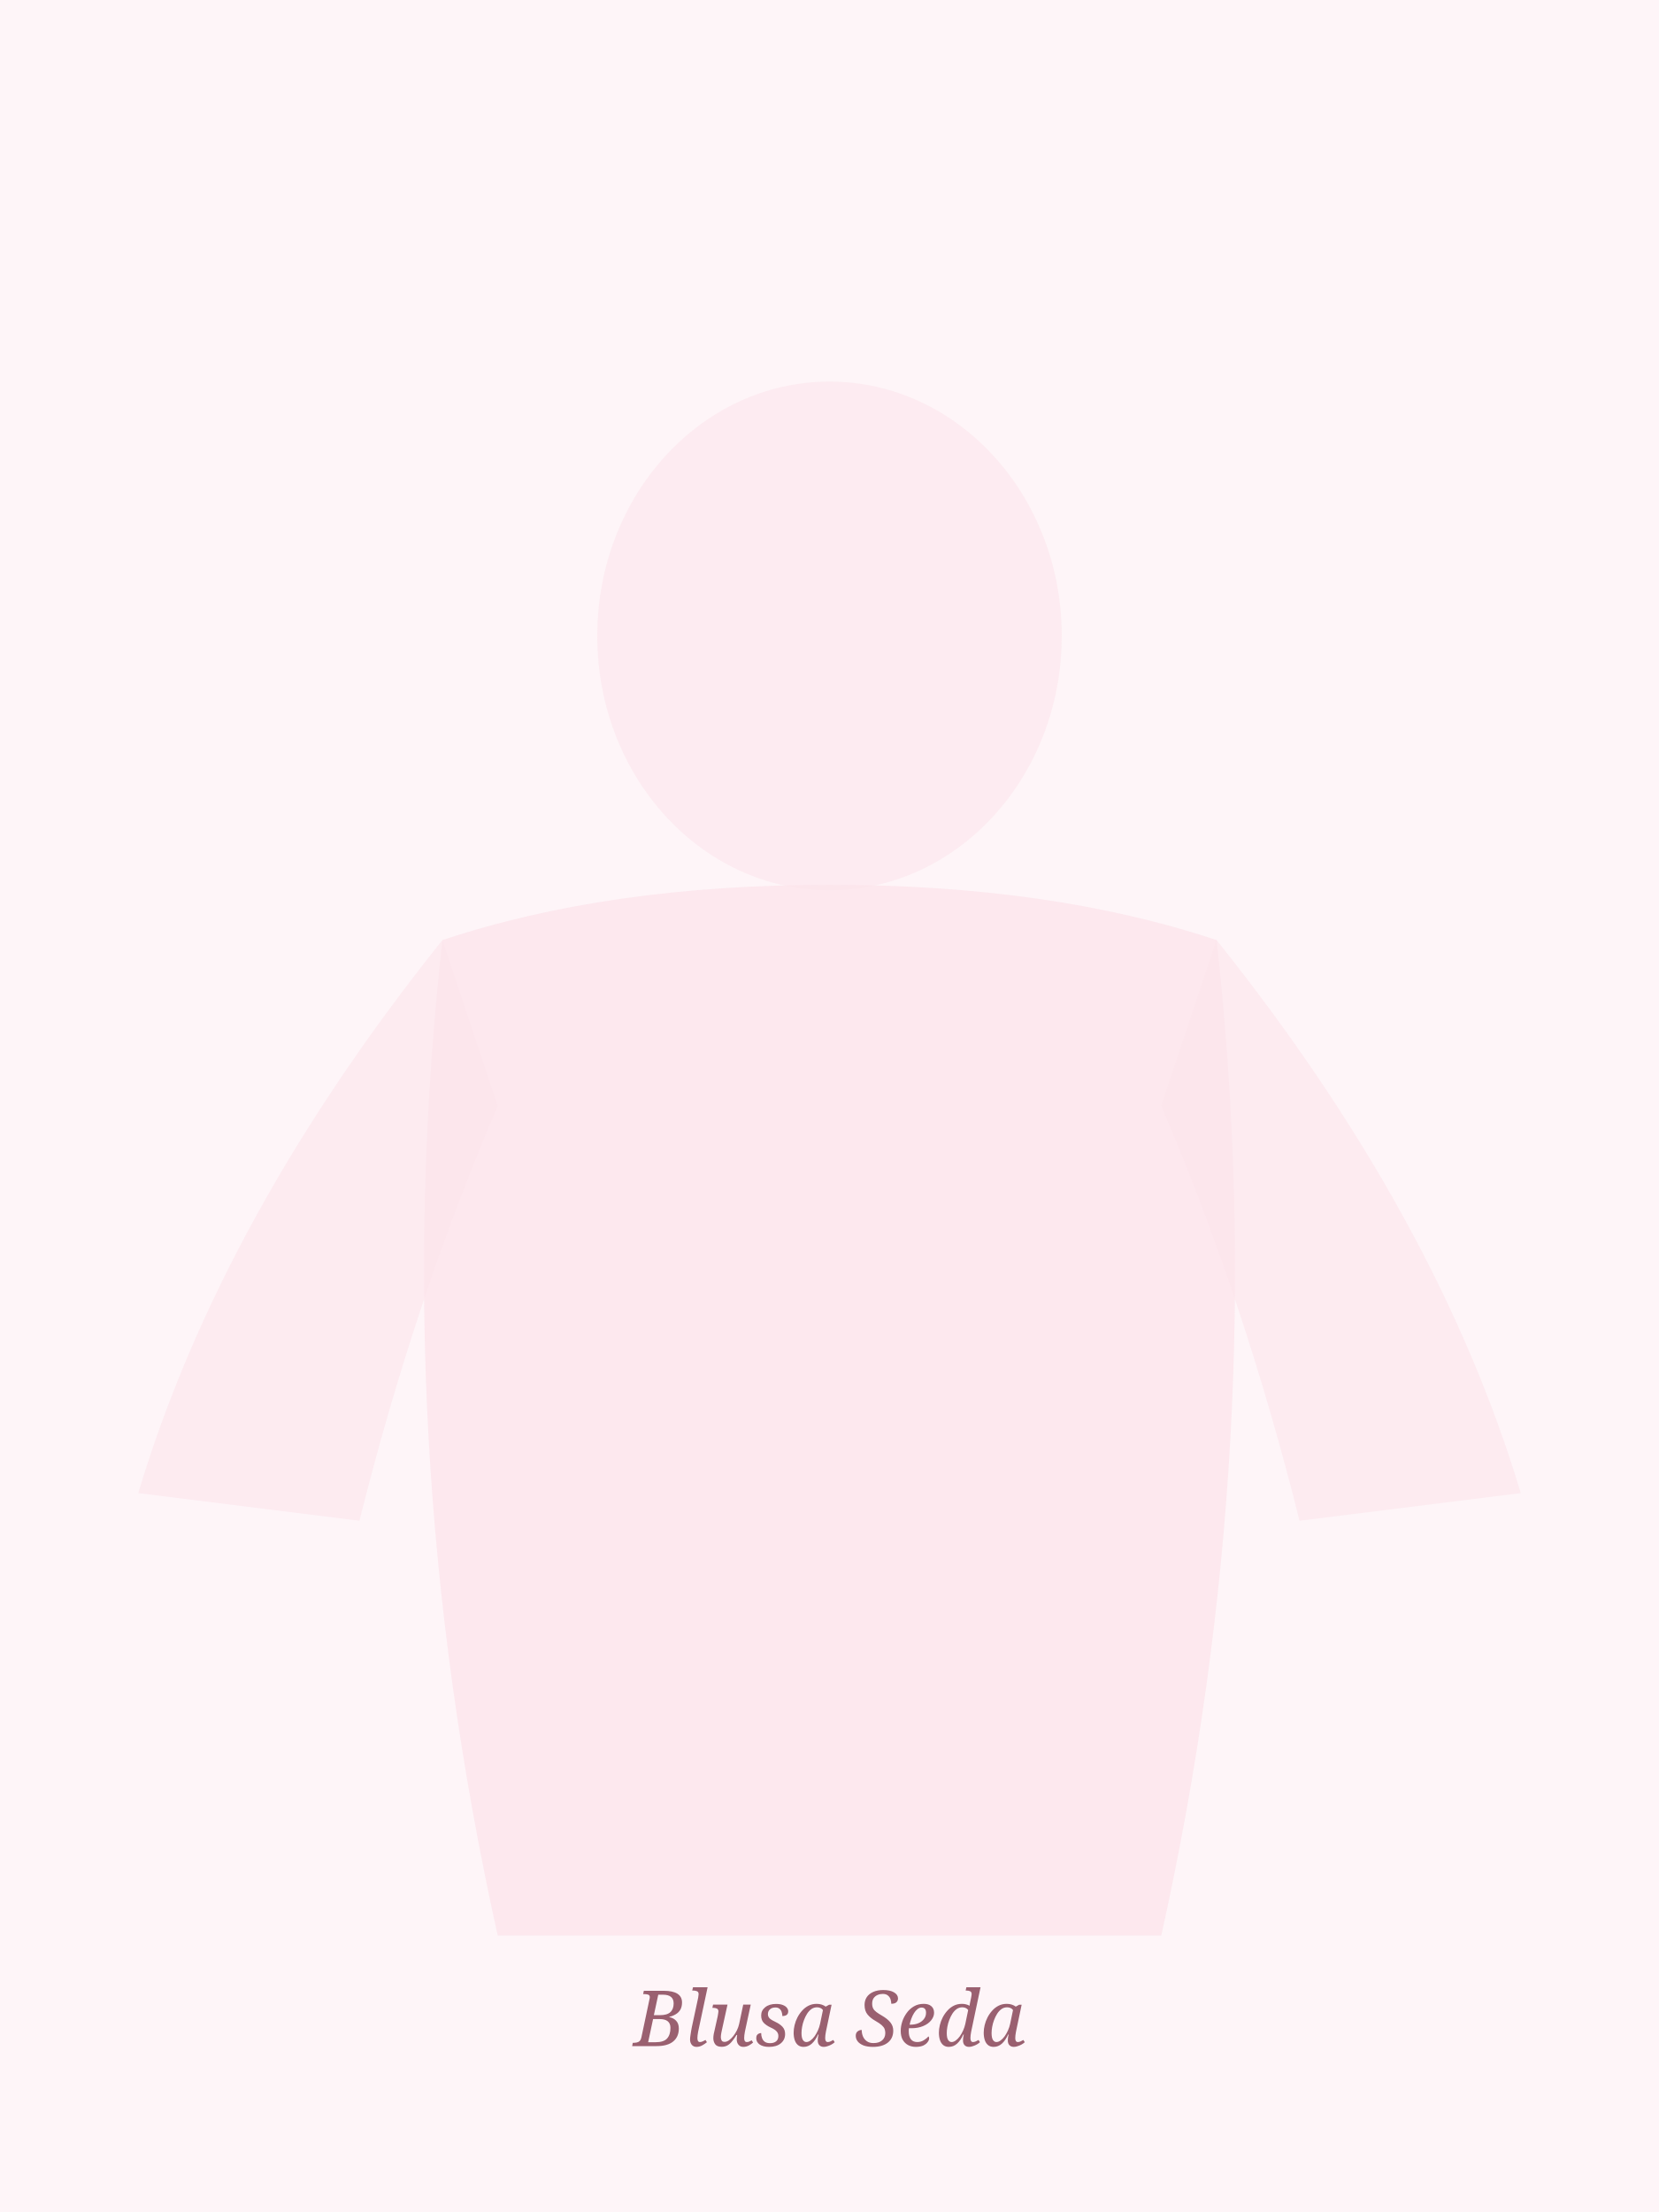
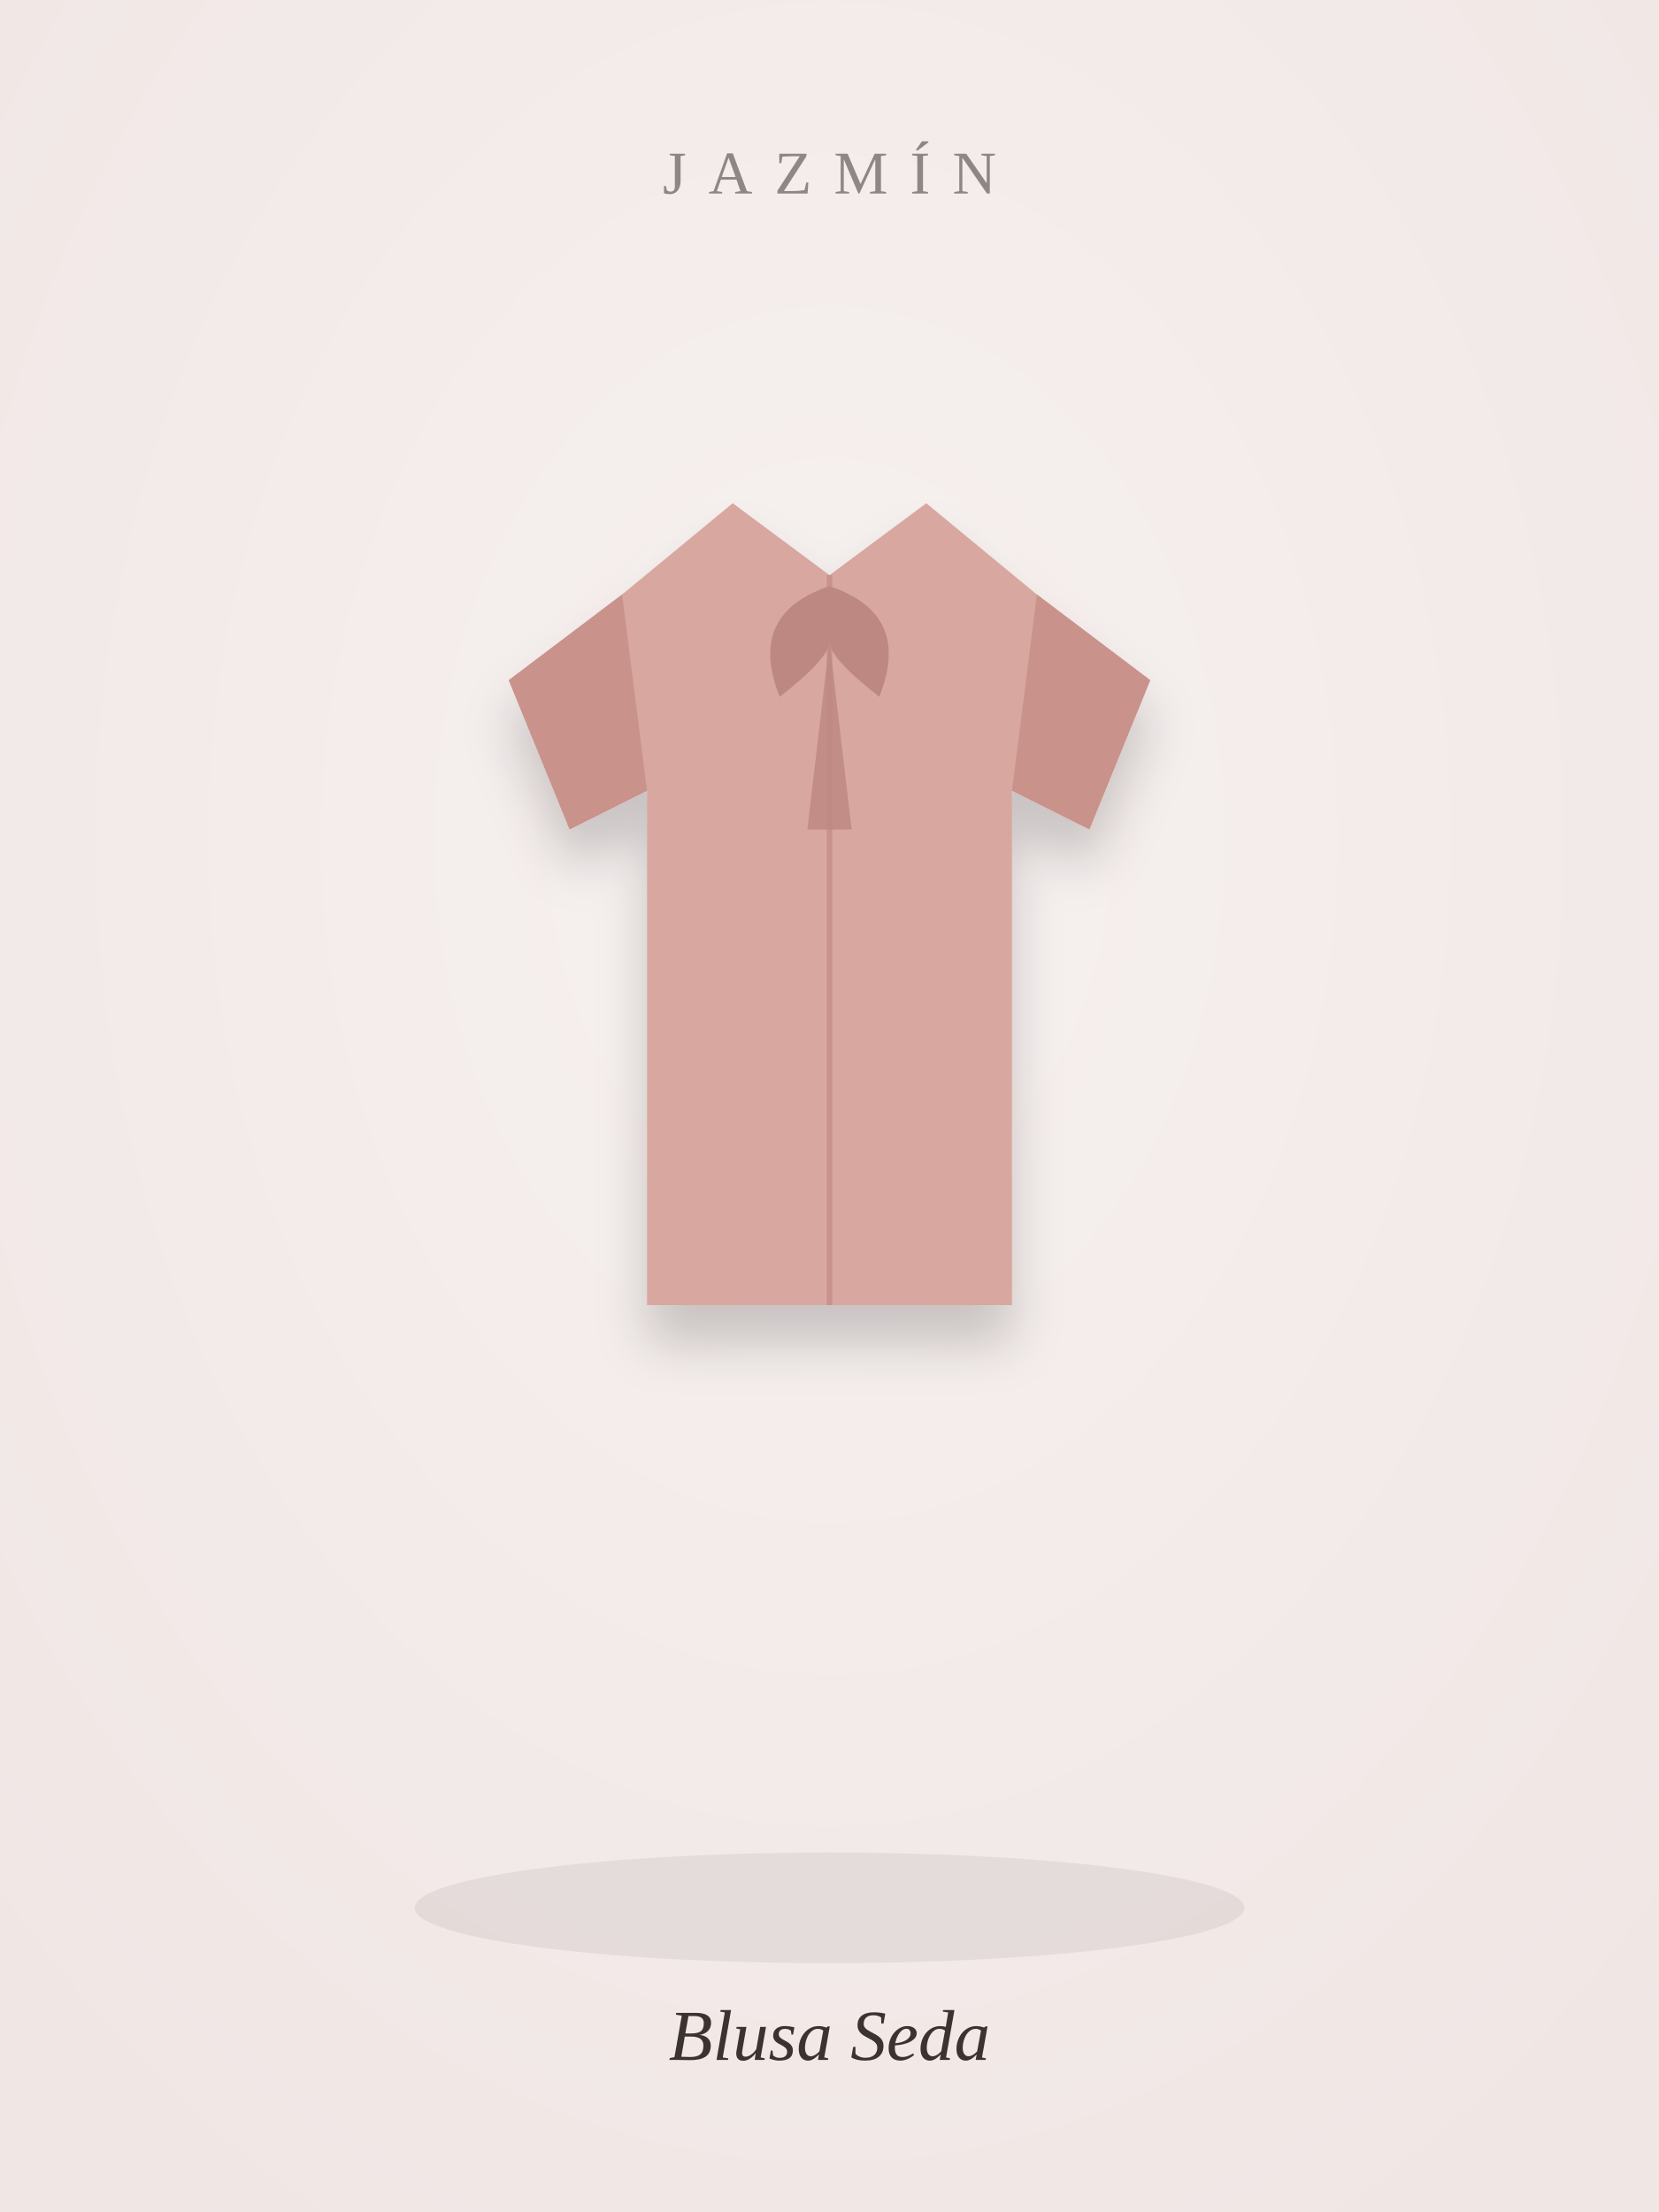
- <svg xmlns="http://www.w3.org/2000/svg" viewBox="0 0 300 400">
-   <rect width="300" height="400" fill="#FEF5F8" />
-   <g transform="translate(150 200)">
-     <ellipse cx="0" cy="-85" rx="42" ry="46" fill="#FCE4EB" opacity="0.55" />
-     <path d="M -70 -30 Q -80 60 -60 150 L 60 150 Q 80 60 70 -30 Q 40 -40 0 -40 Q -40 -40 -70 -30 Z" fill="#FCE4EB" opacity="0.75" />
-     <path d="M -70 -30 Q -110 20 -125 70 L -85 75 Q -75 35 -60 0 Z" fill="#FCE4EB" opacity="0.6" />
-     <path d="M  70 -30 Q 110 20 125 70 L 85 75 Q 75 35 60 0 Z" fill="#FCE4EB" opacity="0.6" />
+ <svg xmlns="http://www.w3.org/2000/svg" viewBox="0 0 600 800" width="600" height="800" role="img" aria-label="Blusa Seda">
+   <defs>
+     <radialGradient id="bgg" cx="50%" cy="38%" r="75%">
+       <stop offset="0%" stop-color="#f6f1f0" />
+       <stop offset="100%" stop-color="#F0E6E4" />
+     </radialGradient>
+     <filter id="soft" x="-20%" y="-20%" width="140%" height="140%">
+       <feGaussianBlur in="SourceAlpha" stdDeviation="9" />
+       <feOffset dy="14" result="o" />
+       <feComponentTransfer>
+         <feFuncA type="linear" slope="0.18" />
+       </feComponentTransfer>
+       <feMerge>
+         <feMergeNode />
+         <feMergeNode in="SourceGraphic" />
+       </feMerge>
+     </filter>
+   </defs>
+   <rect width="600" height="800" fill="url(#bgg)" />
+   <ellipse cx="300" cy="690" rx="150" ry="20" fill="#000" opacity="0.06" />
+   <text x="300" y="70" text-anchor="middle" font-family="Georgia, 'Times New Roman', serif" font-size="22" letter-spacing="8" fill="#3a3330" opacity="0.55">JAZMÍN</text>
+   <g filter="url(#soft)">
+     <path d="M225 215 L265 182 L300 208 L335 182 L375 215 L416 246 L394 300 L366 286            L366 472 L234 472 L234 286 L206 300 L184 246 Z" fill="#D8A7A0" />
+     <path d="M225 215 L184 246 L206 300 L234 286 Z" fill="#C9938B" />
+     <path d="M375 215 L416 246 L394 300 L366 286 Z" fill="#C9938B" />
+     <path d="M300 208 L300 472" stroke="#C9938B" stroke-width="2" />
+     <g fill="#bd8881">
+       <path d="M300 212 Q270 222 282 252 Q300 238 300 232 Q300 238 318 252 Q330 222 300 212 Z" />
+       <path d="M300 232 L292 300 L308 300 Z" opacity="0.85" />
+     </g>
  </g>
-   <text x="150" y="370" text-anchor="middle" font-family="Georgia, serif" font-style="italic" font-size="14" fill="#9A6070">Blusa Seda</text>
+   <text x="300" y="745" text-anchor="middle" font-family="Georgia, 'Times New Roman', serif" font-size="26" font-style="italic" fill="#3a3330">Blusa Seda</text>
</svg>
